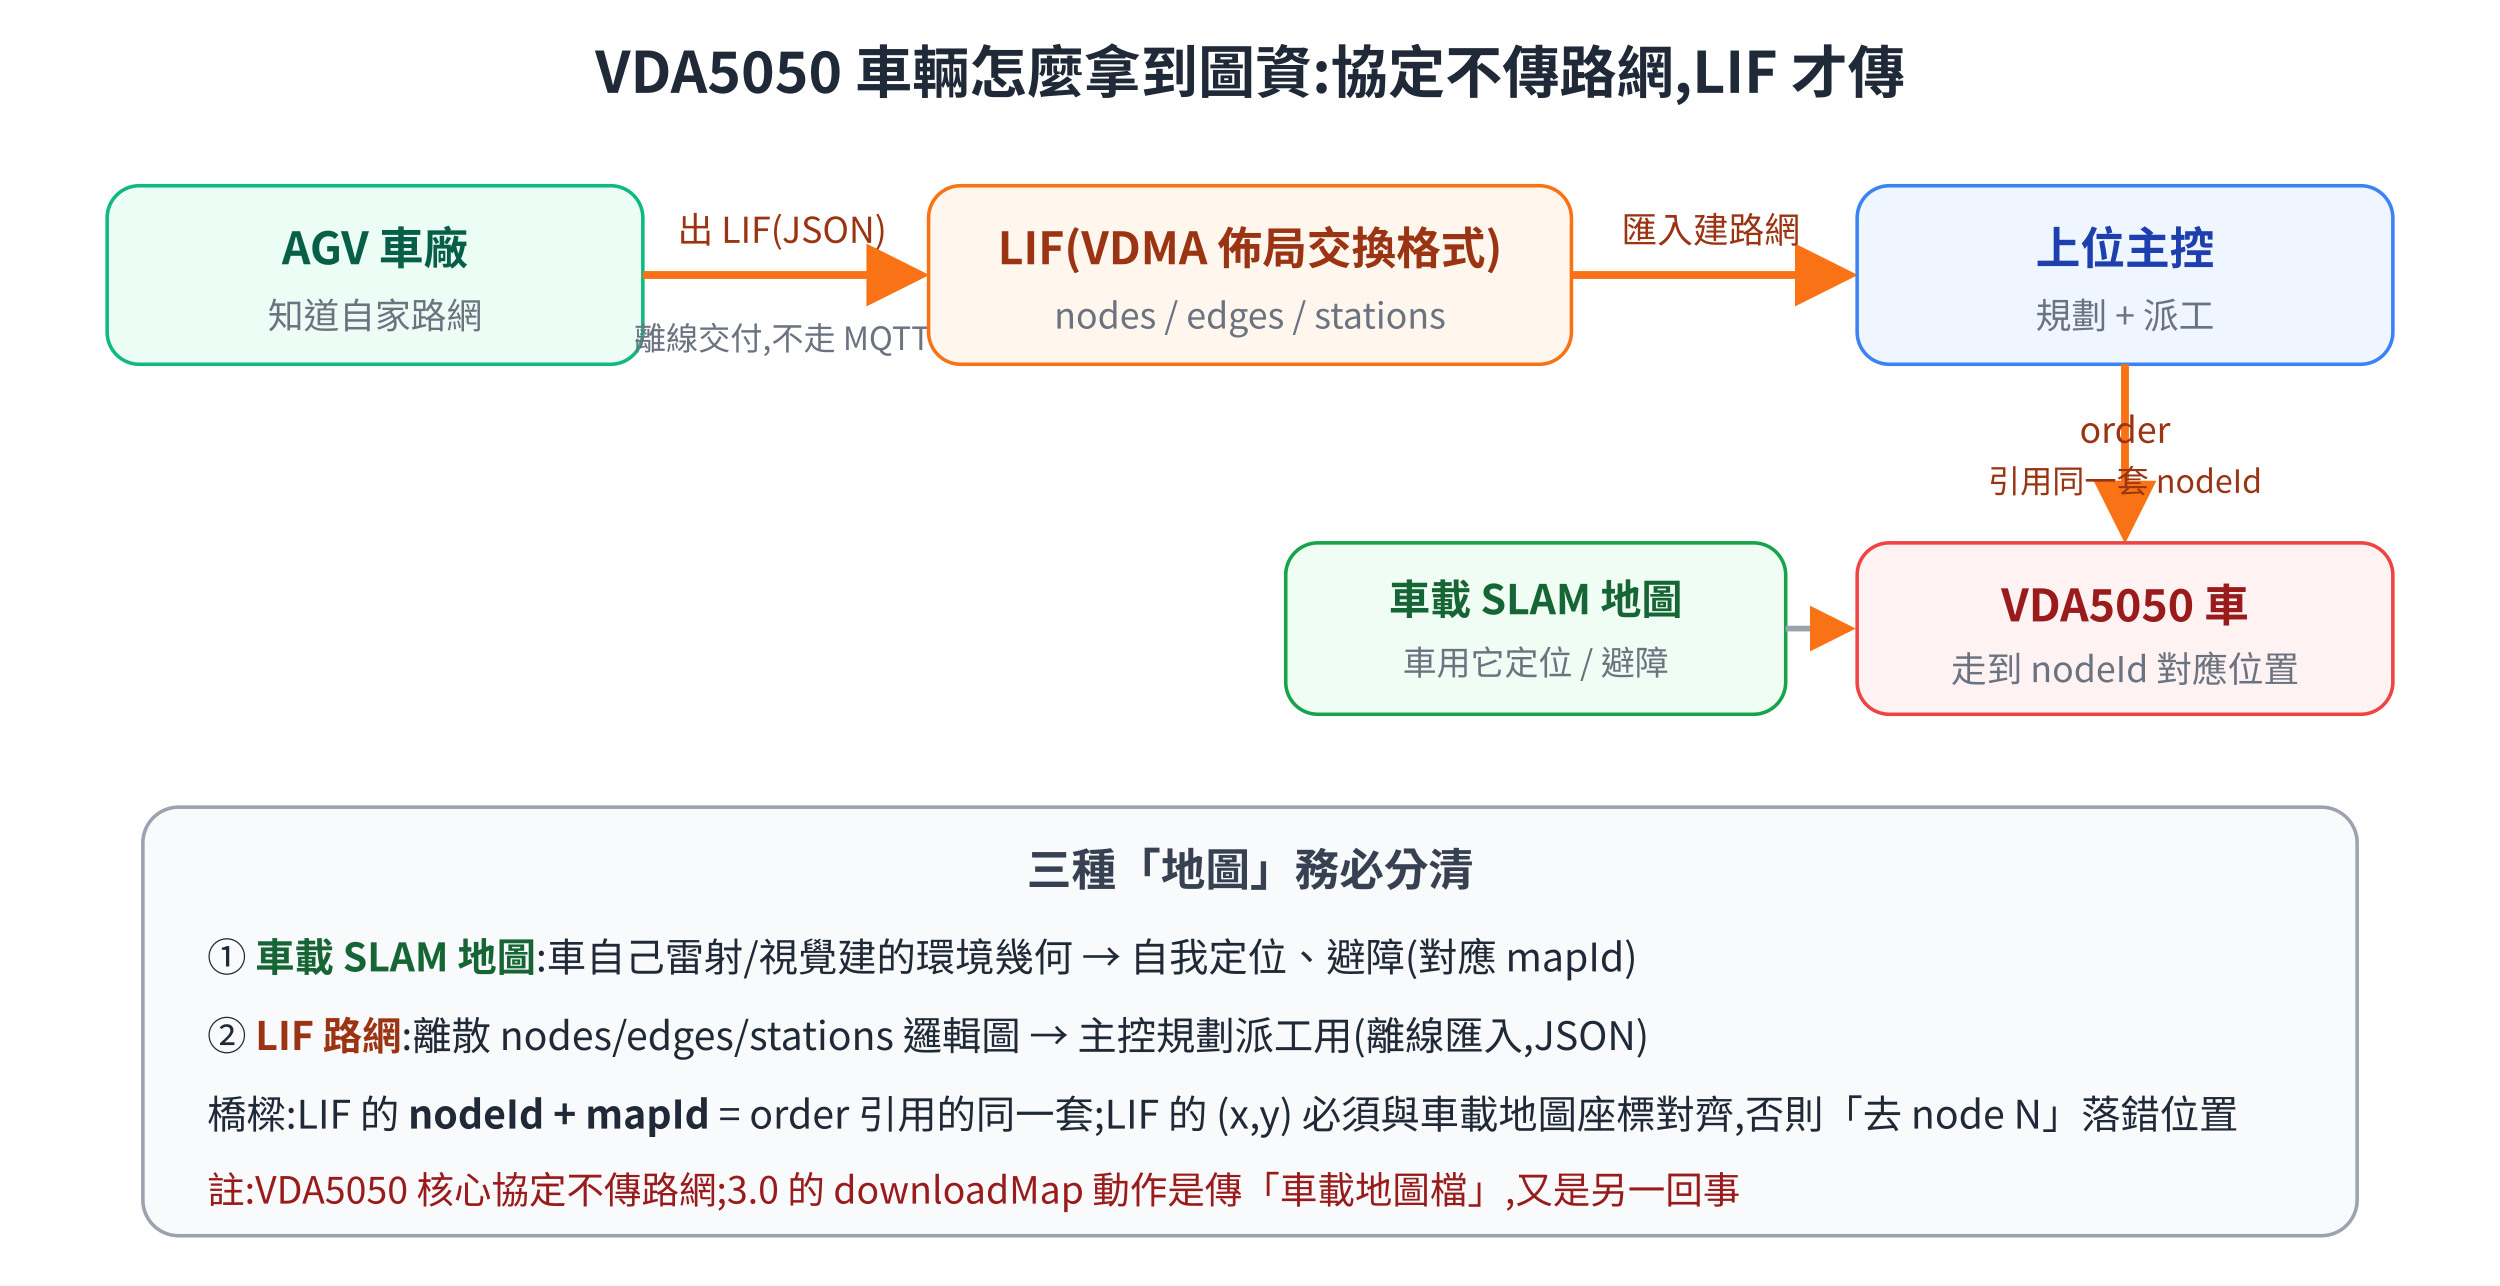
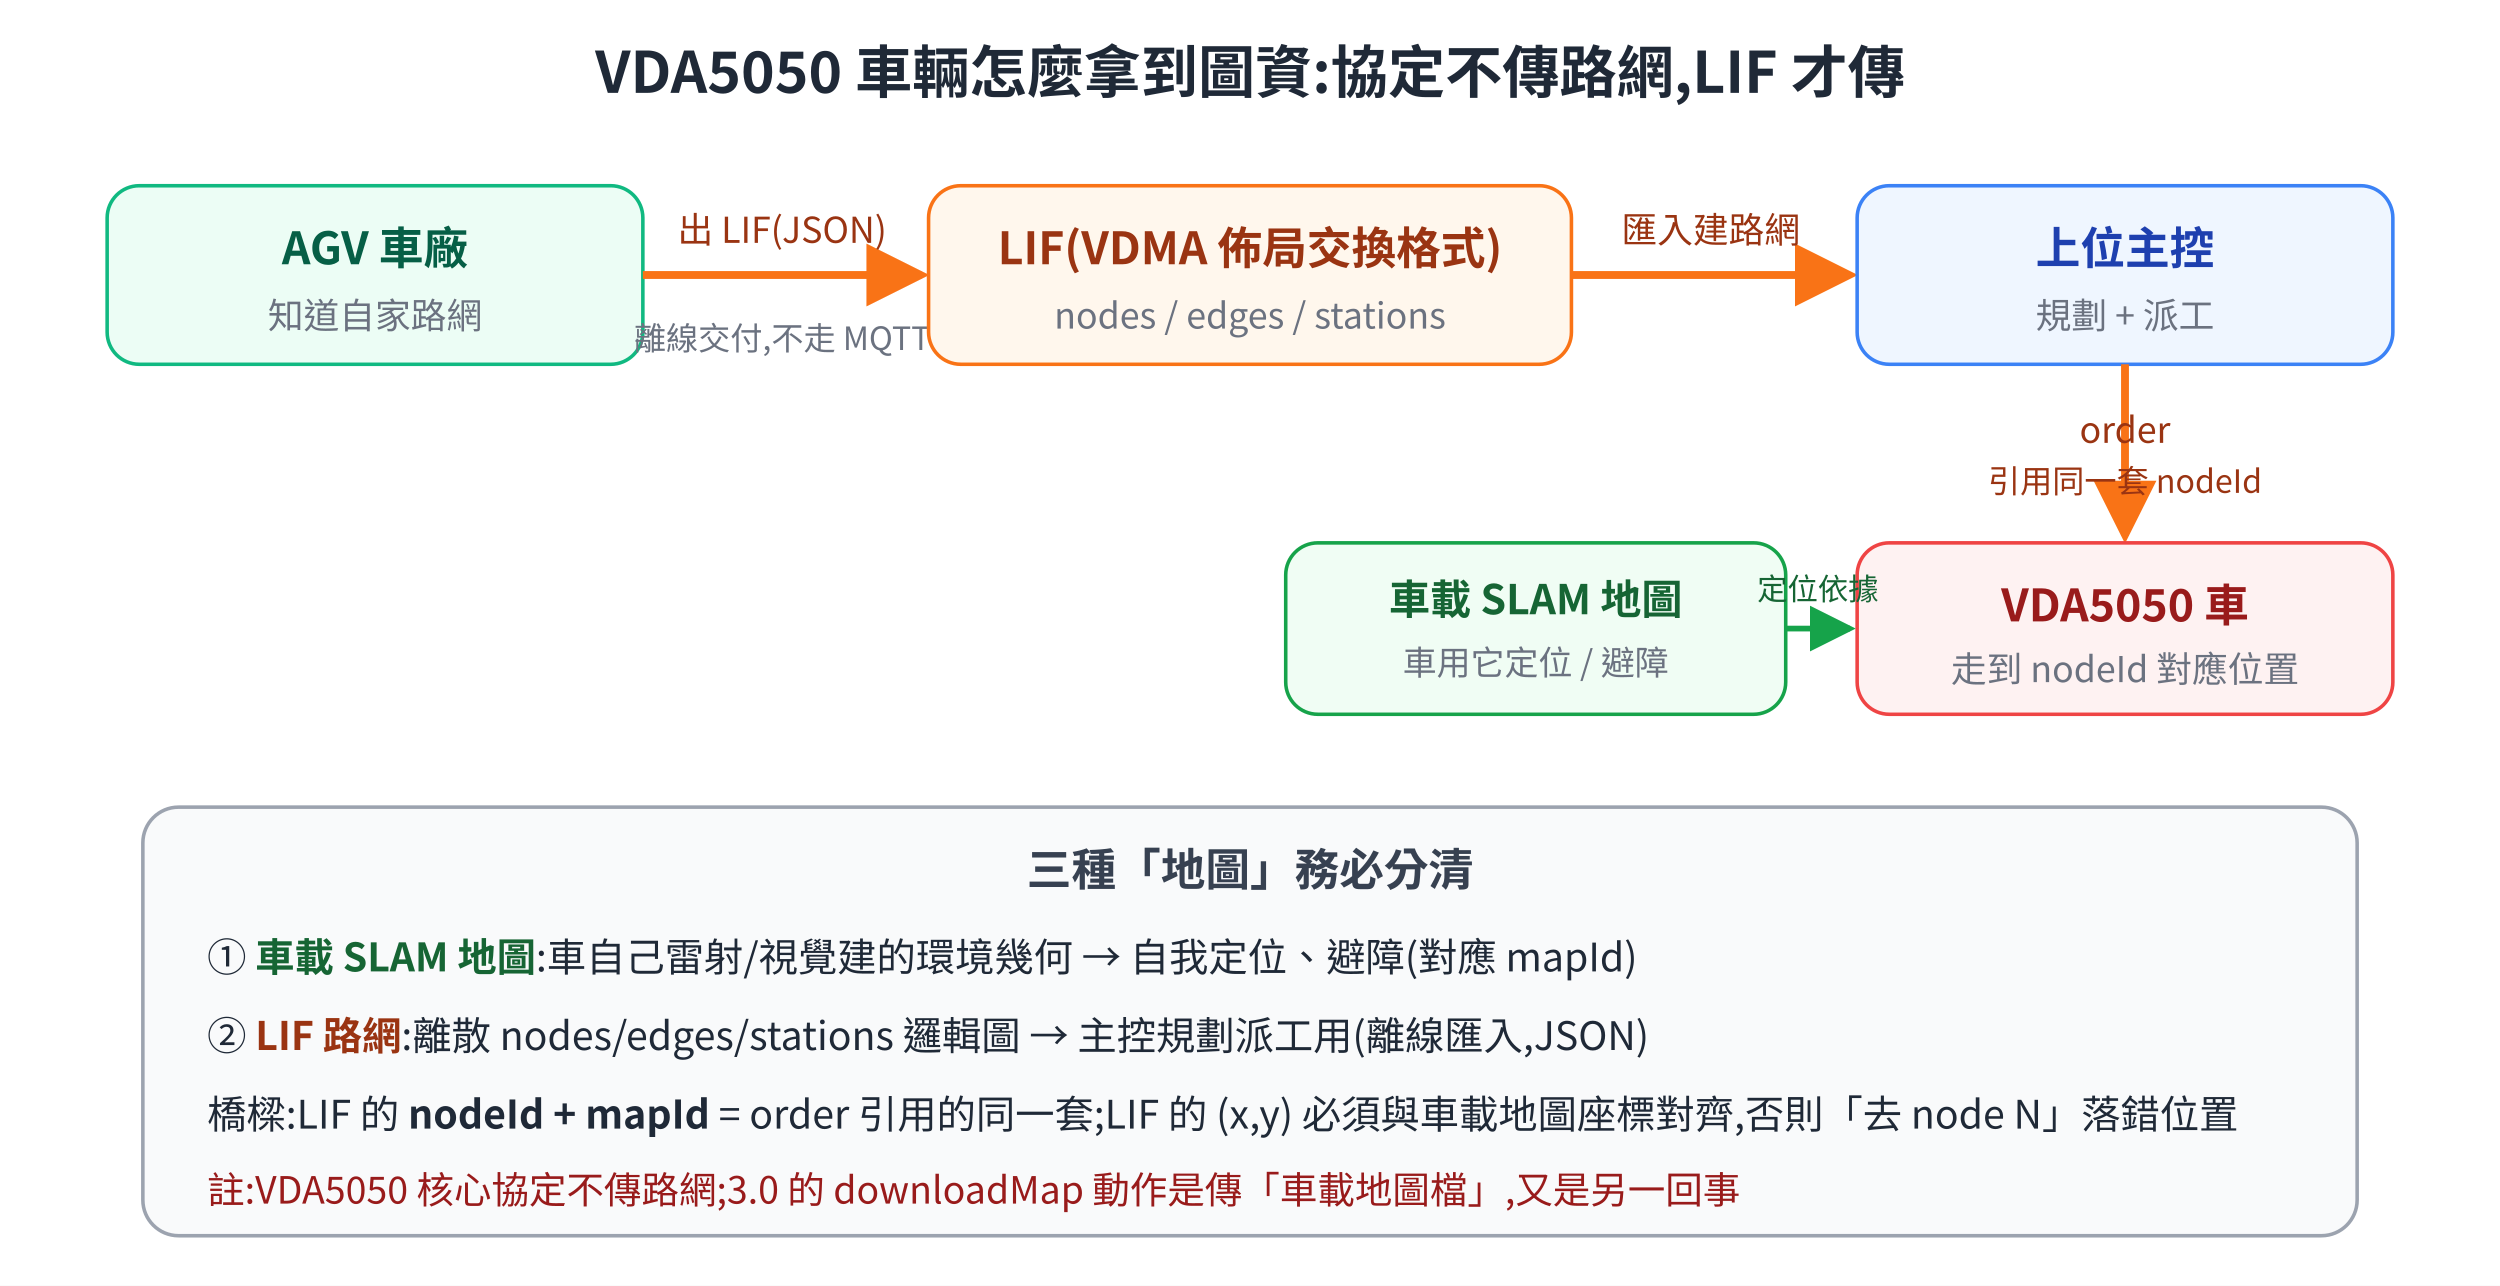
<svg xmlns="http://www.w3.org/2000/svg" viewBox="0 0 700 360" font-family="'Noto Sans CJK TC','PingFang TC','Microsoft JhengHei',sans-serif">
  <defs>
    <marker id="lm" markerWidth="11" markerHeight="11" refX="7" refY="4" orient="auto">
      <path d="M0,0 L8,4 L0,8 Z" fill="#F97316" />
+     </marker>
+     <marker id="lmg" markerWidth="11" markerHeight="11" refX="7" refY="4" orient="auto">
+       <path d="M0,0 L8,4 L0,8 Z" fill="#16A34A" />
    </marker>
  </defs>
  <rect width="700" height="360" fill="#ffffff" />
  <text x="350" y="26" text-anchor="middle" font-size="16" font-weight="700" fill="#1F2937">VDA5050 車輛怎麼拿到圖資:協定不傳路網,LIF 才傳</text>
  <rect x="30" y="52" width="150" height="50" rx="9" fill="#ECFDF5" stroke="#10B981" />
  <text x="105" y="74" text-anchor="middle" font-size="12.5" font-weight="700" fill="#065F46">AGV 車廠</text>
  <text x="105" y="92" text-anchor="middle" font-size="10" fill="#6B7280">知道自家路網</text>
  <line x1="180" y1="77" x2="258" y2="77" stroke="#F97316" stroke-width="2.2" marker-end="url(#lm)" />
  <text x="219" y="68" text-anchor="middle" font-size="10" fill="#9A3412">出 LIF(JSON)</text>
  <text x="219" y="98" text-anchor="middle" font-size="9" fill="#6B7280">離線交付,不走 MQTT</text>
  <rect x="260" y="52" width="180" height="50" rx="9" fill="#FFF7ED" stroke="#F97316" />
  <text x="350" y="74" text-anchor="middle" font-size="12.5" font-weight="700" fill="#9A3412">LIF(VDMA 佈局交換格式)</text>
  <text x="350" y="92" text-anchor="middle" font-size="10" fill="#6B7280">nodes / edges / stations</text>
  <line x1="440" y1="77" x2="518" y2="77" stroke="#F97316" stroke-width="2.2" marker-end="url(#lm)" />
  <text x="479" y="68" text-anchor="middle" font-size="10" fill="#9A3412">匯入建路網</text>
  <rect x="520" y="52" width="150" height="50" rx="9" fill="#EFF6FF" stroke="#3B82F6" />
  <text x="595" y="74" text-anchor="middle" font-size="12.5" font-weight="700" fill="#1E40AF">上位主控</text>
  <text x="595" y="92" text-anchor="middle" font-size="10" fill="#6B7280">規劃 + 派工</text>
  <line x1="595" y1="102" x2="595" y2="150" stroke="#F97316" stroke-width="2.2" marker-end="url(#lm)" />
  <text x="595" y="124" text-anchor="middle" font-size="10" fill="#9A3412">order</text>
  <text x="595" y="138" text-anchor="middle" font-size="9" fill="#9A3412">引用同一套 nodeId</text>
  <rect x="520" y="152" width="150" height="48" rx="9" fill="#FEF2F2" stroke="#EF4444" />
  <text x="595" y="174" text-anchor="middle" font-size="12.5" font-weight="700" fill="#991B1B">VDA5050 車</text>
  <text x="595" y="191" text-anchor="middle" font-size="10" fill="#6B7280">走到 nodeId 對應位置</text>
  <rect x="360" y="152" width="140" height="48" rx="9" fill="#F0FDF4" stroke="#16A34A" />
  <text x="430" y="172" text-anchor="middle" font-size="11.5" font-weight="700" fill="#166534">車載 SLAM 地圖</text>
  <text x="430" y="189" text-anchor="middle" font-size="9.5" fill="#6B7280">車用它定位 / 避障</text>
-   <line x1="500" y1="176" x2="518" y2="176" stroke="#9CA3AF" stroke-width="1.6" marker-end="url(#lm)" />
+   <line x1="500" y1="176" x2="518" y2="176" stroke="#16A34A" stroke-width="1.6" marker-end="url(#lmg)" />
+   <text x="509" y="168" text-anchor="middle" font-size="8.5" fill="#166534">定位依據</text>
  <rect x="40" y="226" width="620" height="120" rx="10" fill="#F9FAFB" stroke="#9CA3AF" />
  <text x="350" y="248" text-anchor="middle" font-size="12.5" font-weight="700" fill="#374151">三種「地圖」務必分清</text>
  <text x="58" y="272" font-size="11" fill="#1F2937">① <tspan font-weight="700" fill="#166534">車載 SLAM 地圖</tspan>:車自己雷射/視覺建的環境幾何 → 自我定位、避障(對應 mapId)</text>
  <text x="58" y="294" font-size="11" fill="#1F2937">② <tspan font-weight="700" fill="#9A3412">LIF 路網</tspan>:離散 nodes/edges/stations 邏輯圖 → 主控規劃派工用(離線匯入,JSON)</text>
  <text x="58" y="316" font-size="11" fill="#1F2937">橋樑:LIF 的 <tspan font-weight="700">nodeId + mapId</tspan> = order 引用的同一套;LIF 的 (x,y) 必須與車載地圖座標對齊,否則「去 node N」落錯位置</text>
  <text x="58" y="337" font-size="10.5" fill="#991B1B">註:VDA5050 核心協定不傳路網;3.0 的 downloadMap 動作是傳「車載地圖檔」,又是另一回事</text>
</svg>
